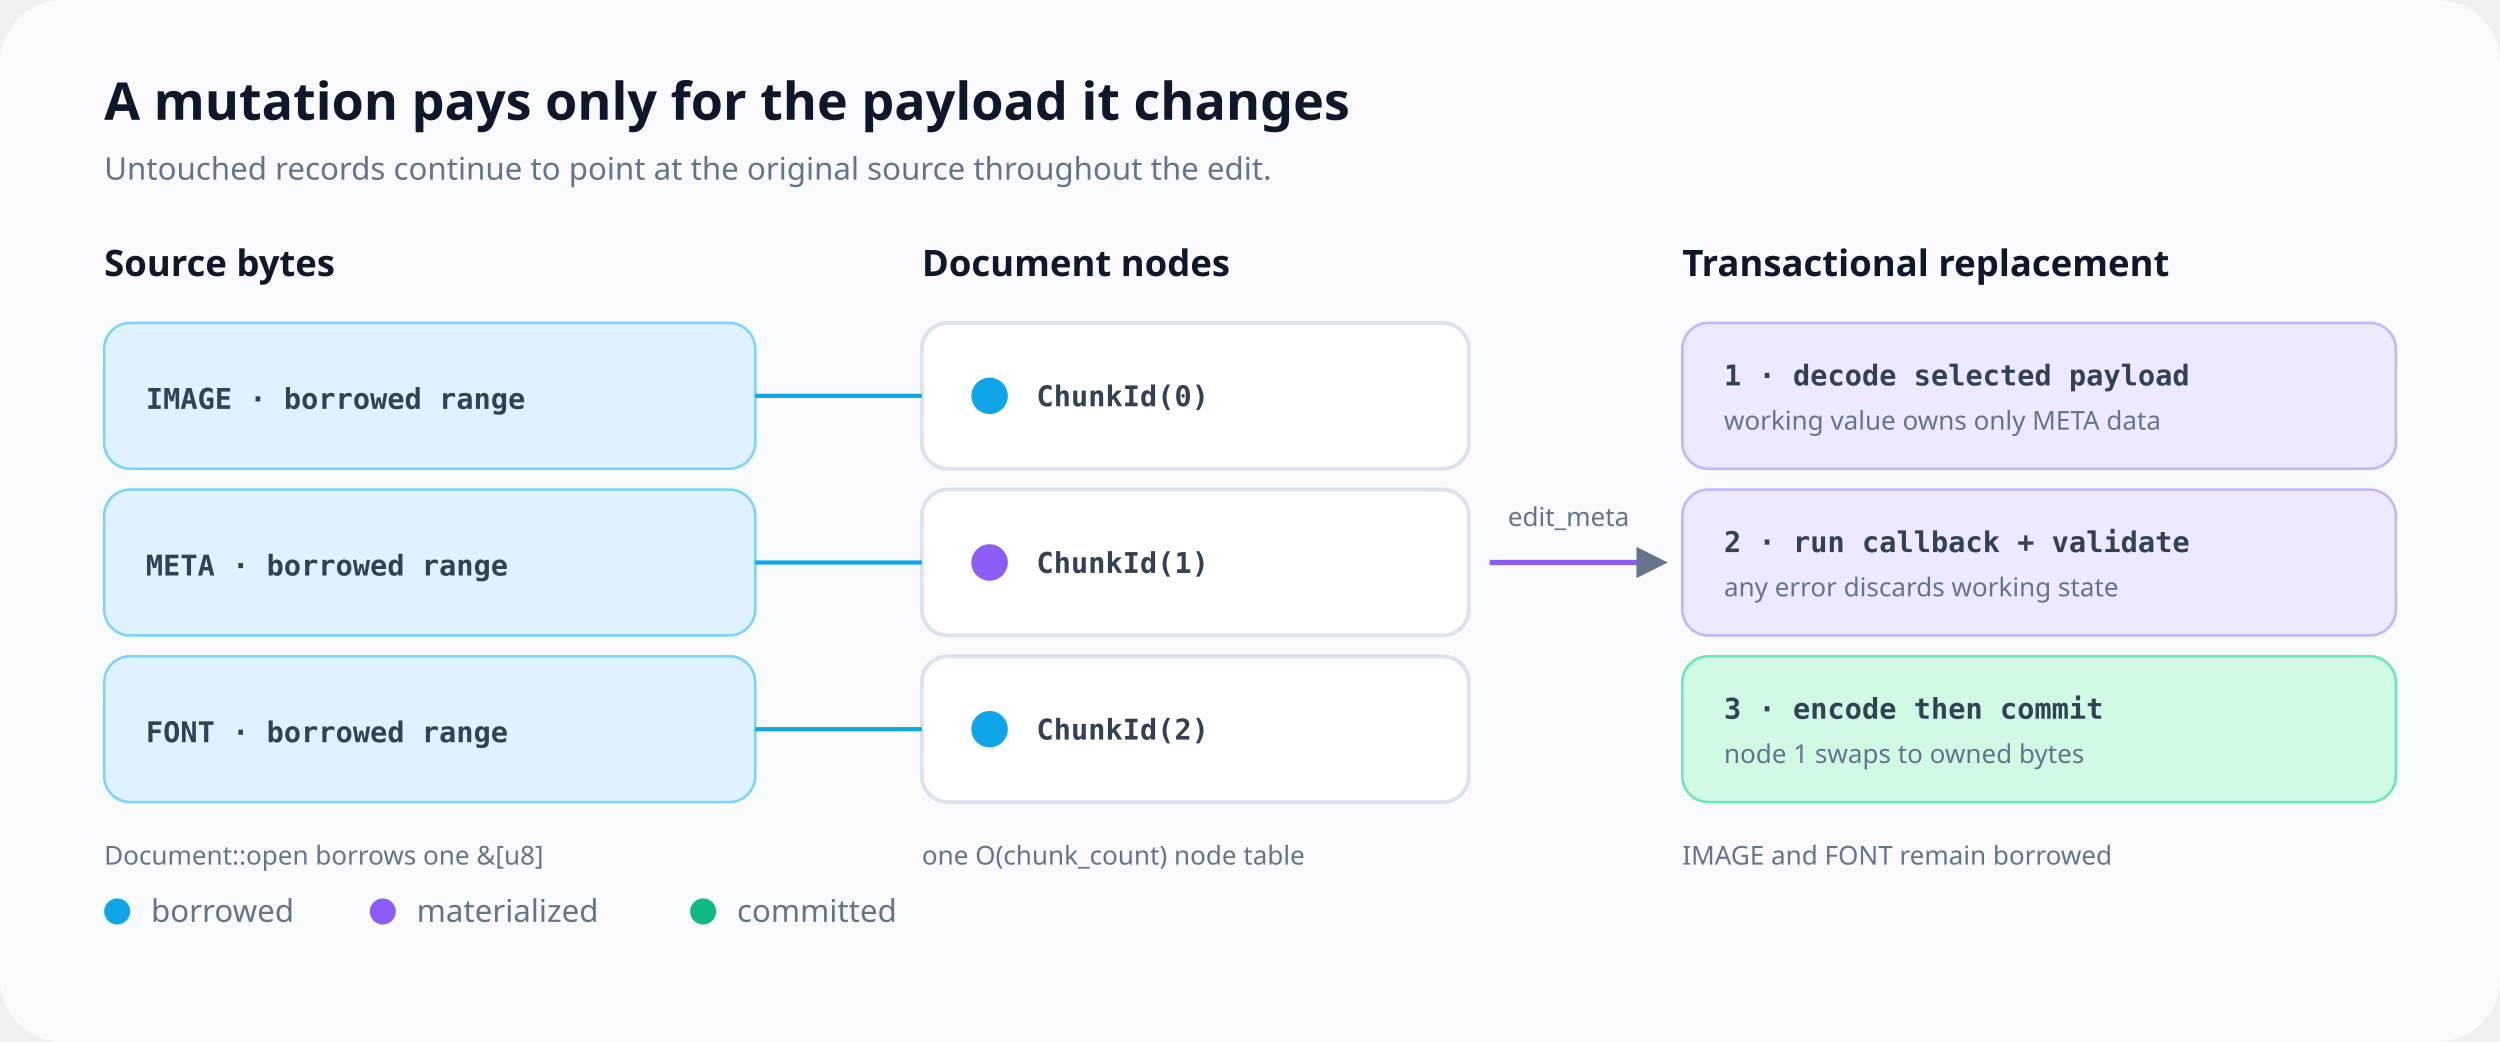
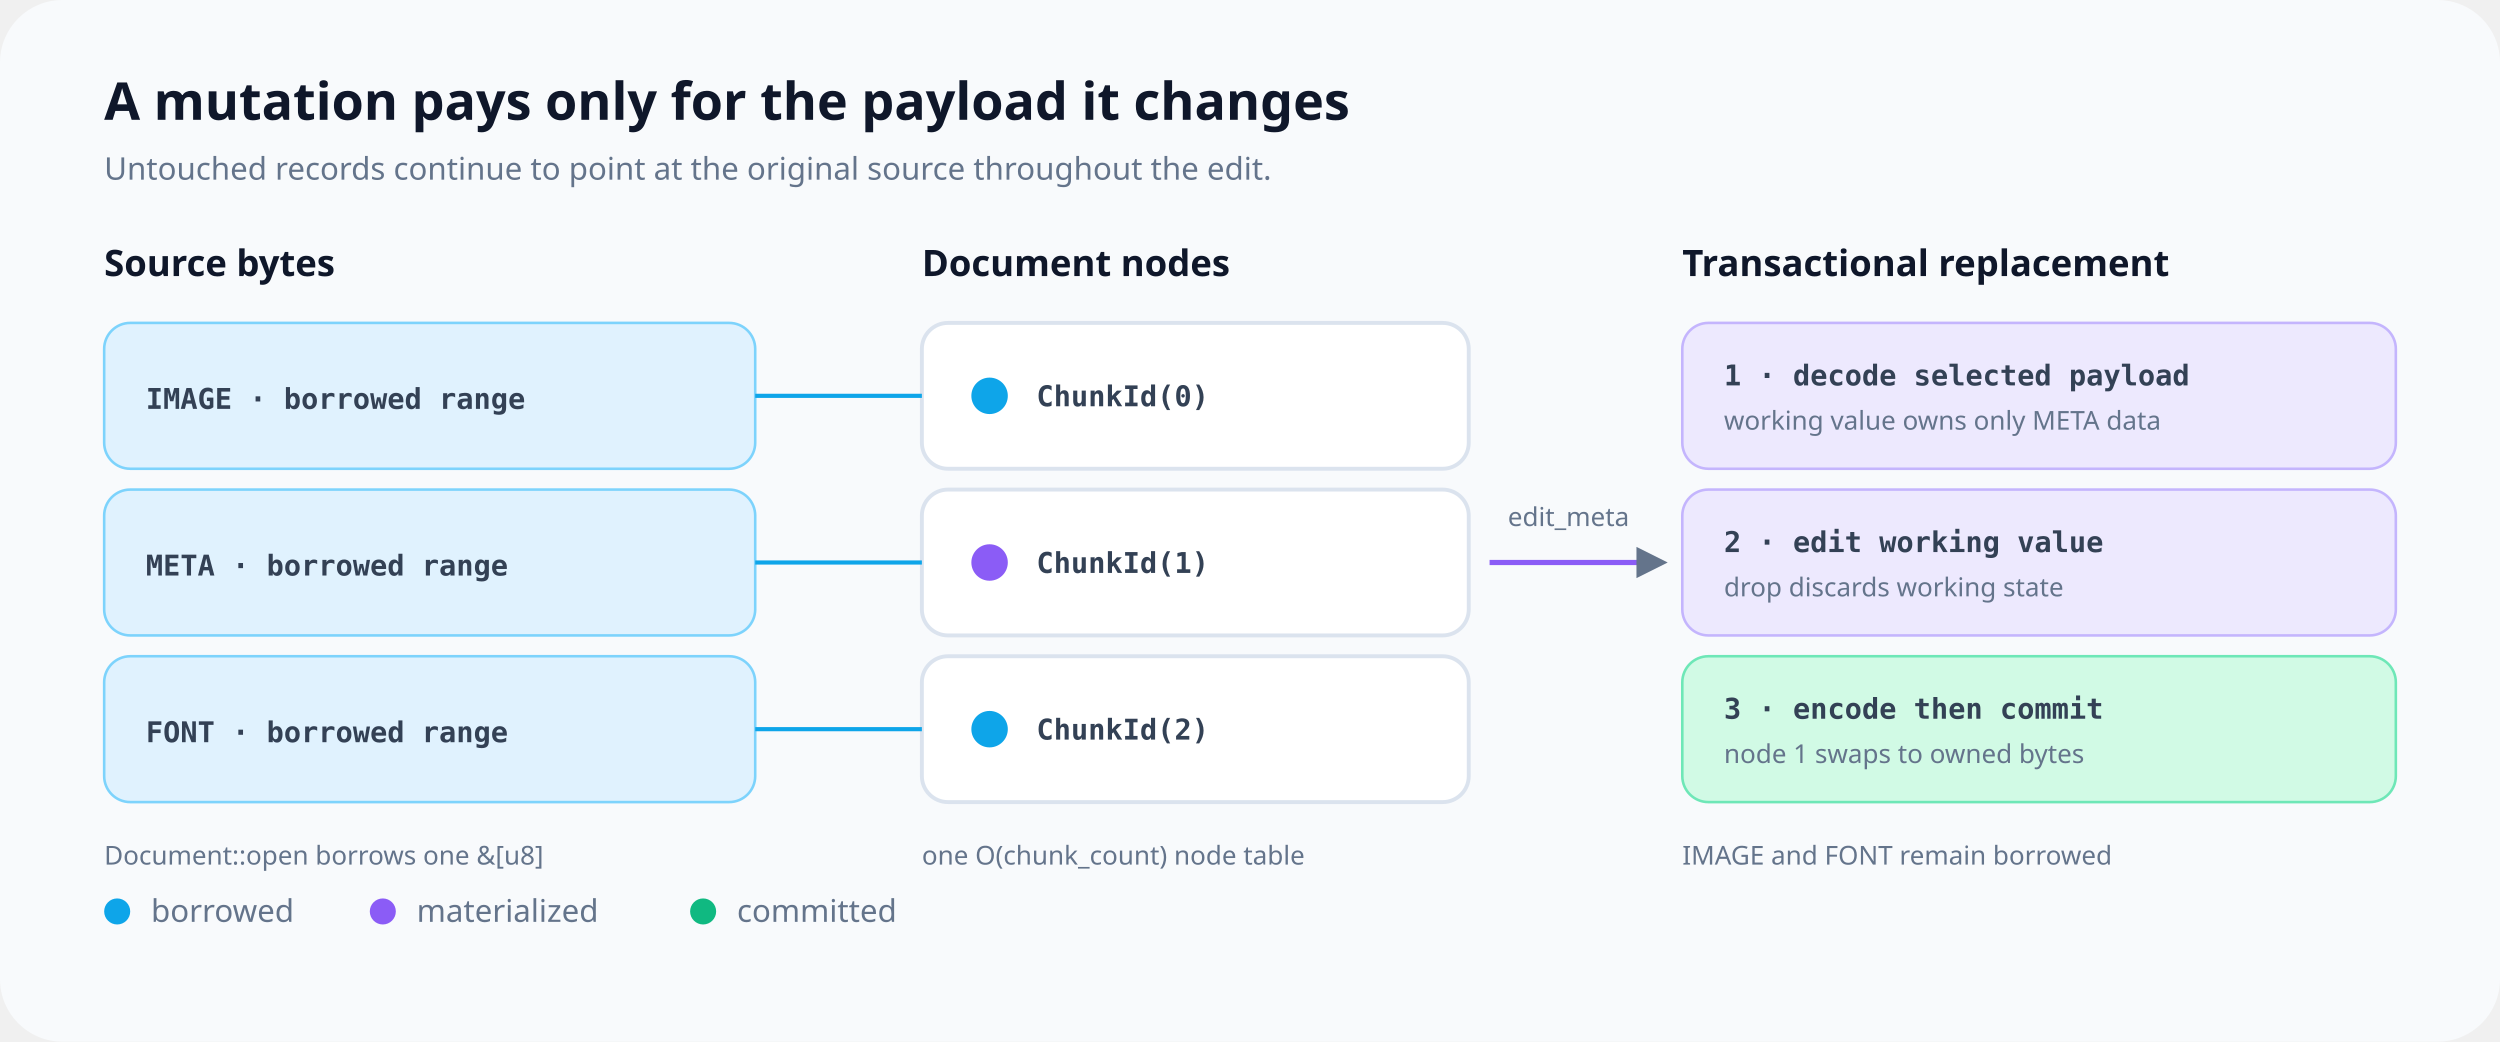
<svg xmlns="http://www.w3.org/2000/svg" width="960" height="400" viewBox="0 0 960 400" role="img" aria-labelledby="title desc">
  <defs>
    <marker id="arrow" viewBox="0 0 10 10" refX="8" refY="5" markerWidth="6" markerHeight="6" orient="auto">
      <path d="M0 0l10 5-10 5z" fill="#64748b" />
    </marker>
    <style>
      .bg{fill:#f8fafc}.card{fill:#fff;stroke:#dbe3ee;stroke-width:1.5}.source{fill:#e0f2fe;stroke:#7dd3fc}.owned{fill:#ede9fe;stroke:#c4b5fd}.ok{fill:#d1fae5;stroke:#6ee7b7}.line{fill:none;stroke:#64748b;stroke-width:1.8;marker-end:url(#arrow)}.borrow{fill:none;stroke:#0ea5e9;stroke-width:1.6}.mutate{fill:none;stroke:#8b5cf6;stroke-width:2;marker-end:url(#arrow)}
      .title{fill:#0f172a;font:700 20px system-ui,sans-serif}.head{fill:#0f172a;font:700 14px system-ui,sans-serif}.body{fill:#64748b;font:12px system-ui,sans-serif}.mono{fill:#334155;font:600 11px ui-monospace,monospace}.small{fill:#64748b;font:10px system-ui,sans-serif}
      @media(prefers-color-scheme:dark){.bg{fill:#0b1120}.card{fill:#111827;stroke:#334155}.source{fill:#082f49;stroke:#0369a1}.owned{fill:#2e1065;stroke:#7c3aed}.ok{fill:#052e2b;stroke:#059669}.title,.head{fill:#f8fafc}.body,.small{fill:#94a3b8}.mono{fill:#cbd5e1}}
    </style>
  </defs>
  <rect class="bg" width="960" height="400" rx="24" />
  <text class="title" x="40" y="46">A mutation pays only for the payload it changes</text>
  <text class="body" x="40" y="69">Untouched records continue to point at the original source throughout the edit.</text>
  <g transform="translate(40 106)">
    <text class="head" x="0" y="0">Source bytes</text>
    <rect class="source" y="18" width="250" height="56" rx="10" />
    <text class="mono" x="16" y="51">IMAGE  · borrowed range</text>
    <rect class="source" y="82" width="250" height="56" rx="10" />
    <text class="mono" x="16" y="115">META   · borrowed range</text>
    <rect class="source" y="146" width="250" height="56" rx="10" />
    <text class="mono" x="16" y="179">FONT   · borrowed range</text>
    <text class="small" x="0" y="226">Document::open borrows one &amp;[u8]</text>
  </g>
  <g transform="translate(354 106)">
    <text class="head" x="0" y="0">Document nodes</text>
    <rect class="card" y="18" width="210" height="56" rx="10" />
    <circle cx="26" cy="46" r="7" fill="#0ea5e9" />
    <text class="mono" x="44" y="50">ChunkId(0)</text>
    <rect class="card" y="82" width="210" height="56" rx="10" />
    <circle cx="26" cy="110" r="7" fill="#8b5cf6" />
    <text class="mono" x="44" y="114">ChunkId(1)</text>
    <rect class="card" y="146" width="210" height="56" rx="10" />
    <circle cx="26" cy="174" r="7" fill="#0ea5e9" />
    <text class="mono" x="44" y="178">ChunkId(2)</text>
    <text class="small" x="0" y="226">one O(chunk_count) node table</text>
  </g>
  <path class="borrow" d="M290 152H354" />
  <path class="borrow" d="M290 216H354" />
  <path class="borrow" d="M290 280H354" />
  <path class="mutate" d="M572 216H638" />
  <text class="small" x="579" y="202">edit_meta</text>
  <g transform="translate(646 106)">
    <text class="head" x="0" y="0">Transactional replacement</text>
    <rect class="owned" y="18" width="274" height="56" rx="10" />
    <text class="mono" x="16" y="42">1 · decode selected payload</text>
    <text class="small" x="16" y="59">working value owns only META data</text>
    <rect class="owned" y="82" width="274" height="56" rx="10" />
-     <text class="mono" x="16" y="106">2 · run callback + validate</text>
-     <text class="small" x="16" y="123">any error discards working state</text>
+     <text class="mono" x="16" y="106">2 · edit working value</text>
+     <text class="small" x="16" y="123">drop discards working state</text>
    <rect class="ok" y="146" width="274" height="56" rx="10" />
    <text class="mono" x="16" y="170">3 · encode then commit</text>
    <text class="small" x="16" y="187">node 1 swaps to owned bytes</text>
    <text class="small" x="0" y="226">IMAGE and FONT remain borrowed</text>
  </g>
  <g transform="translate(40 354)">
    <circle cx="5" cy="-4" r="5" fill="#0ea5e9" />
    <text class="body" x="18" y="0">borrowed</text>
    <circle cx="107" cy="-4" r="5" fill="#8b5cf6" />
    <text class="body" x="120" y="0">materialized</text>
    <circle cx="230" cy="-4" r="5" fill="#10b981" />
    <text class="body" x="243" y="0">committed</text>
  </g>
</svg>
